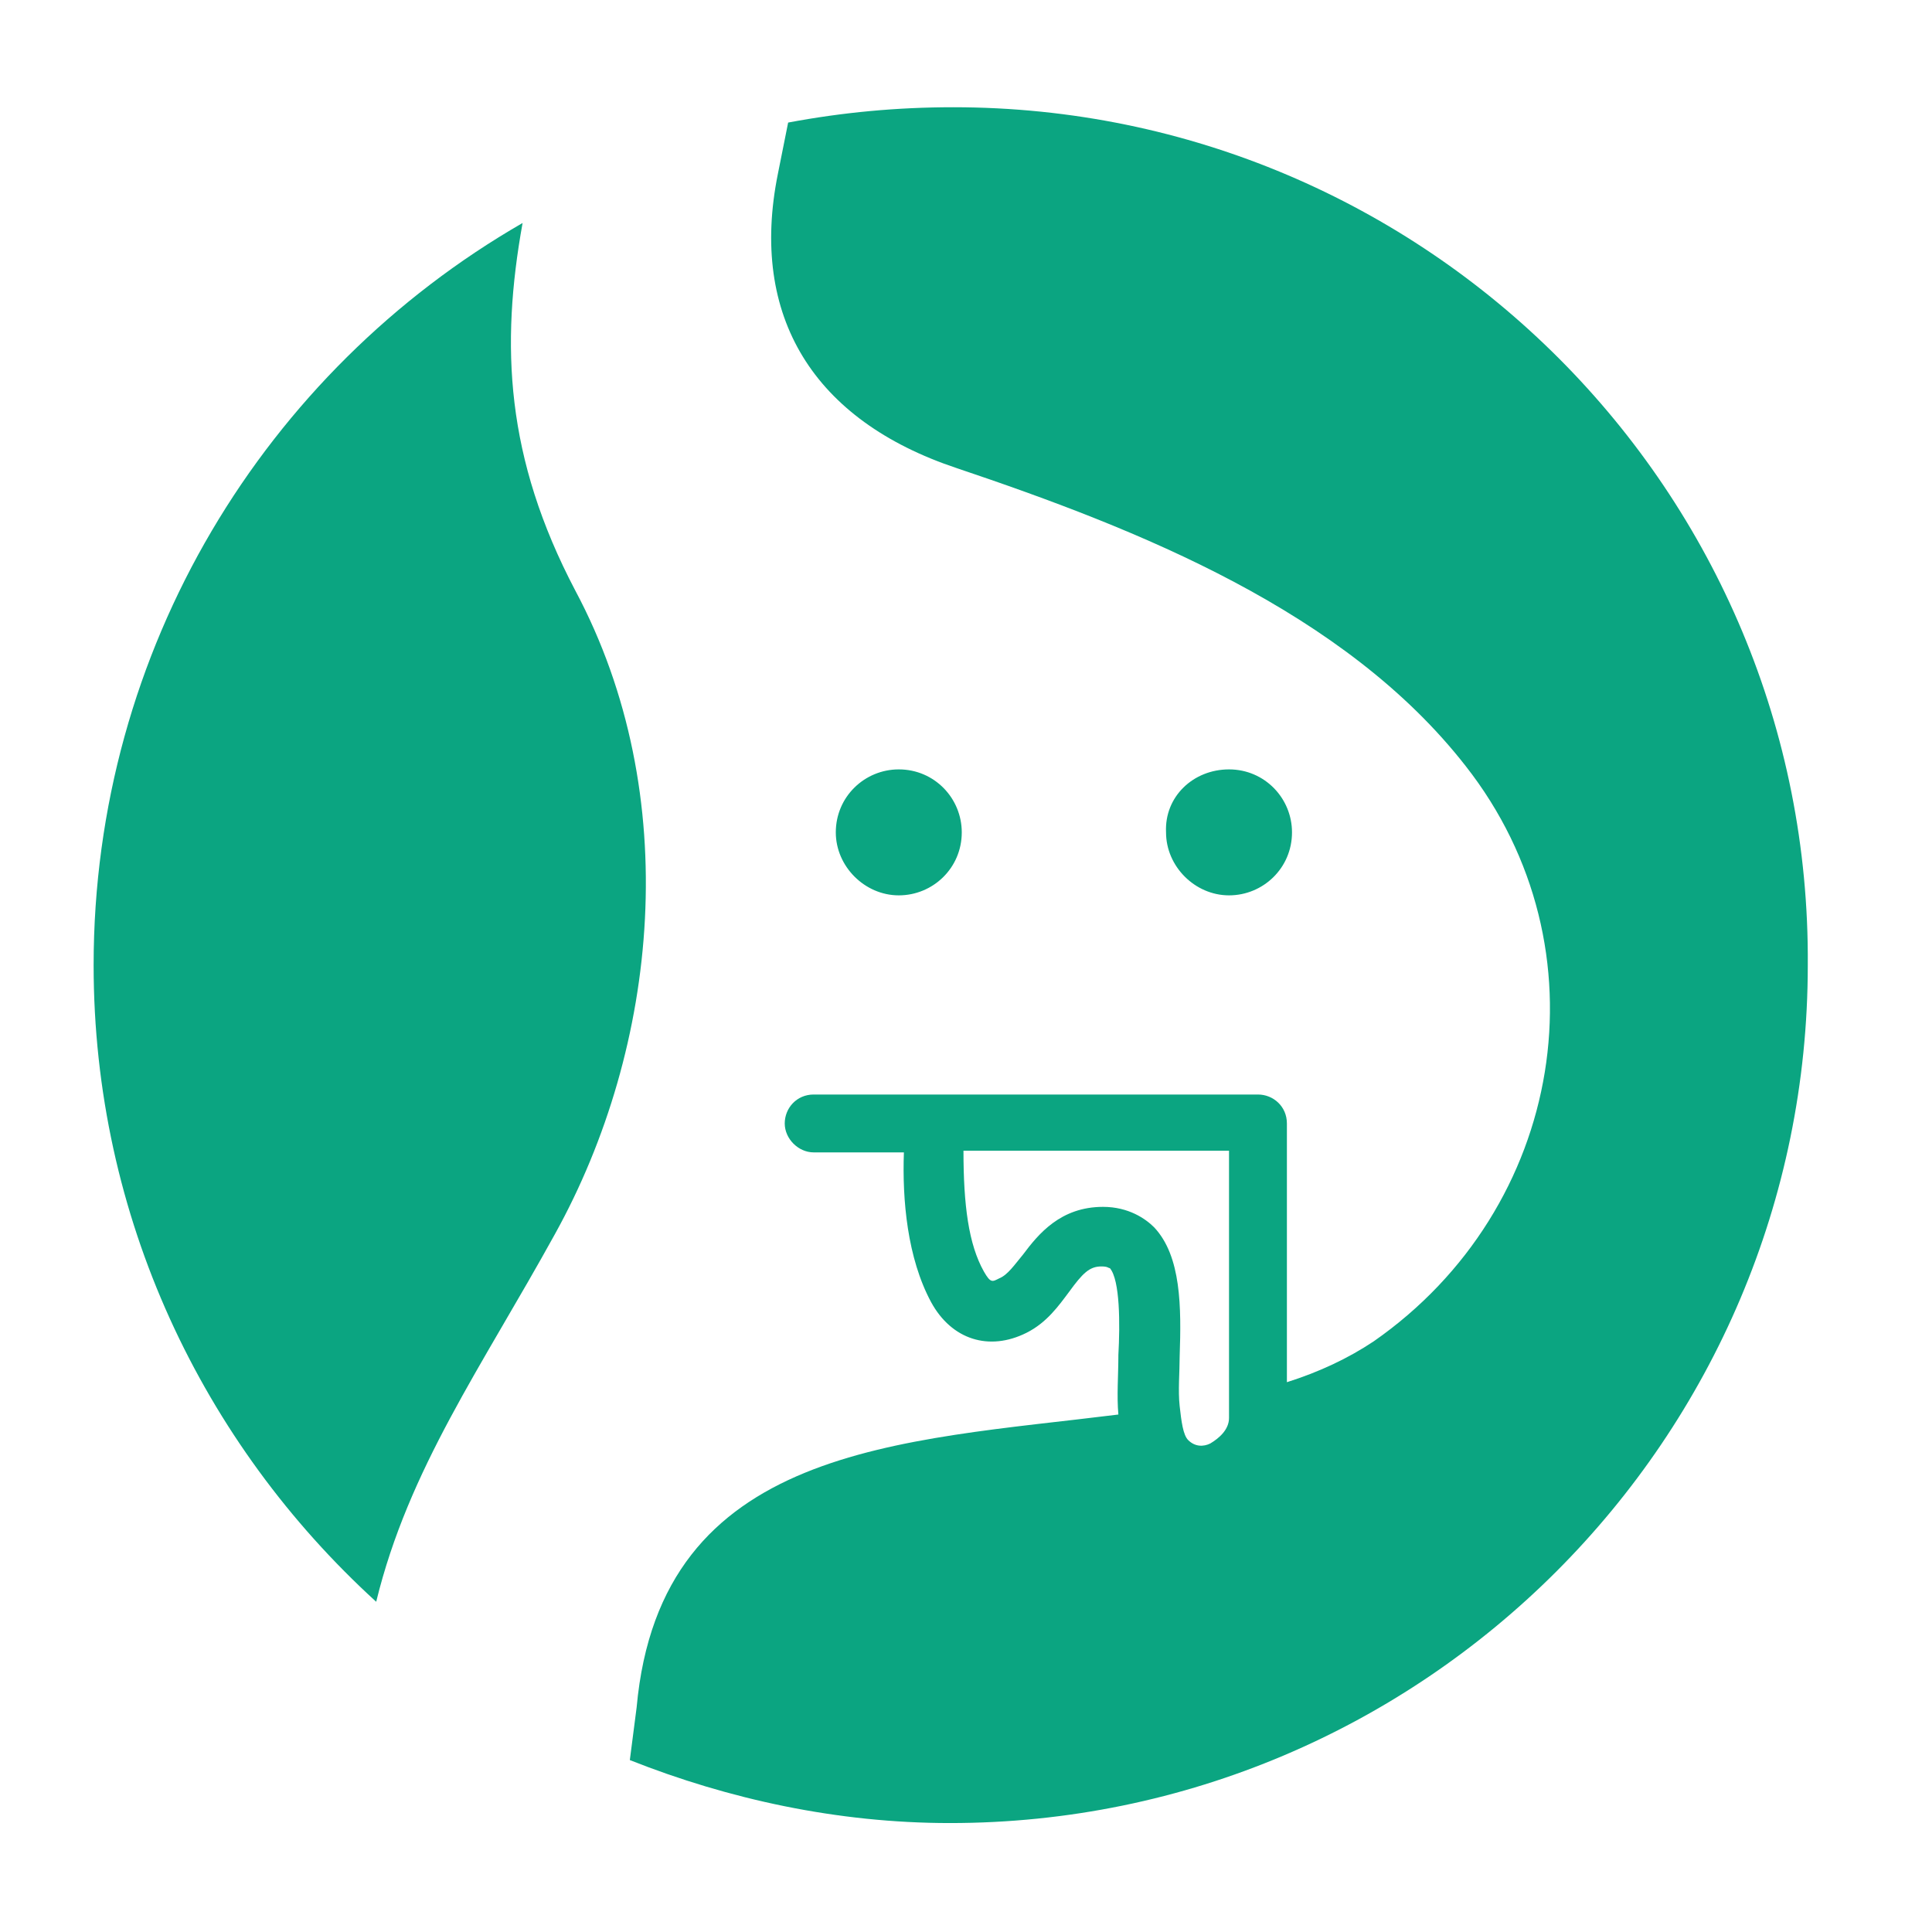
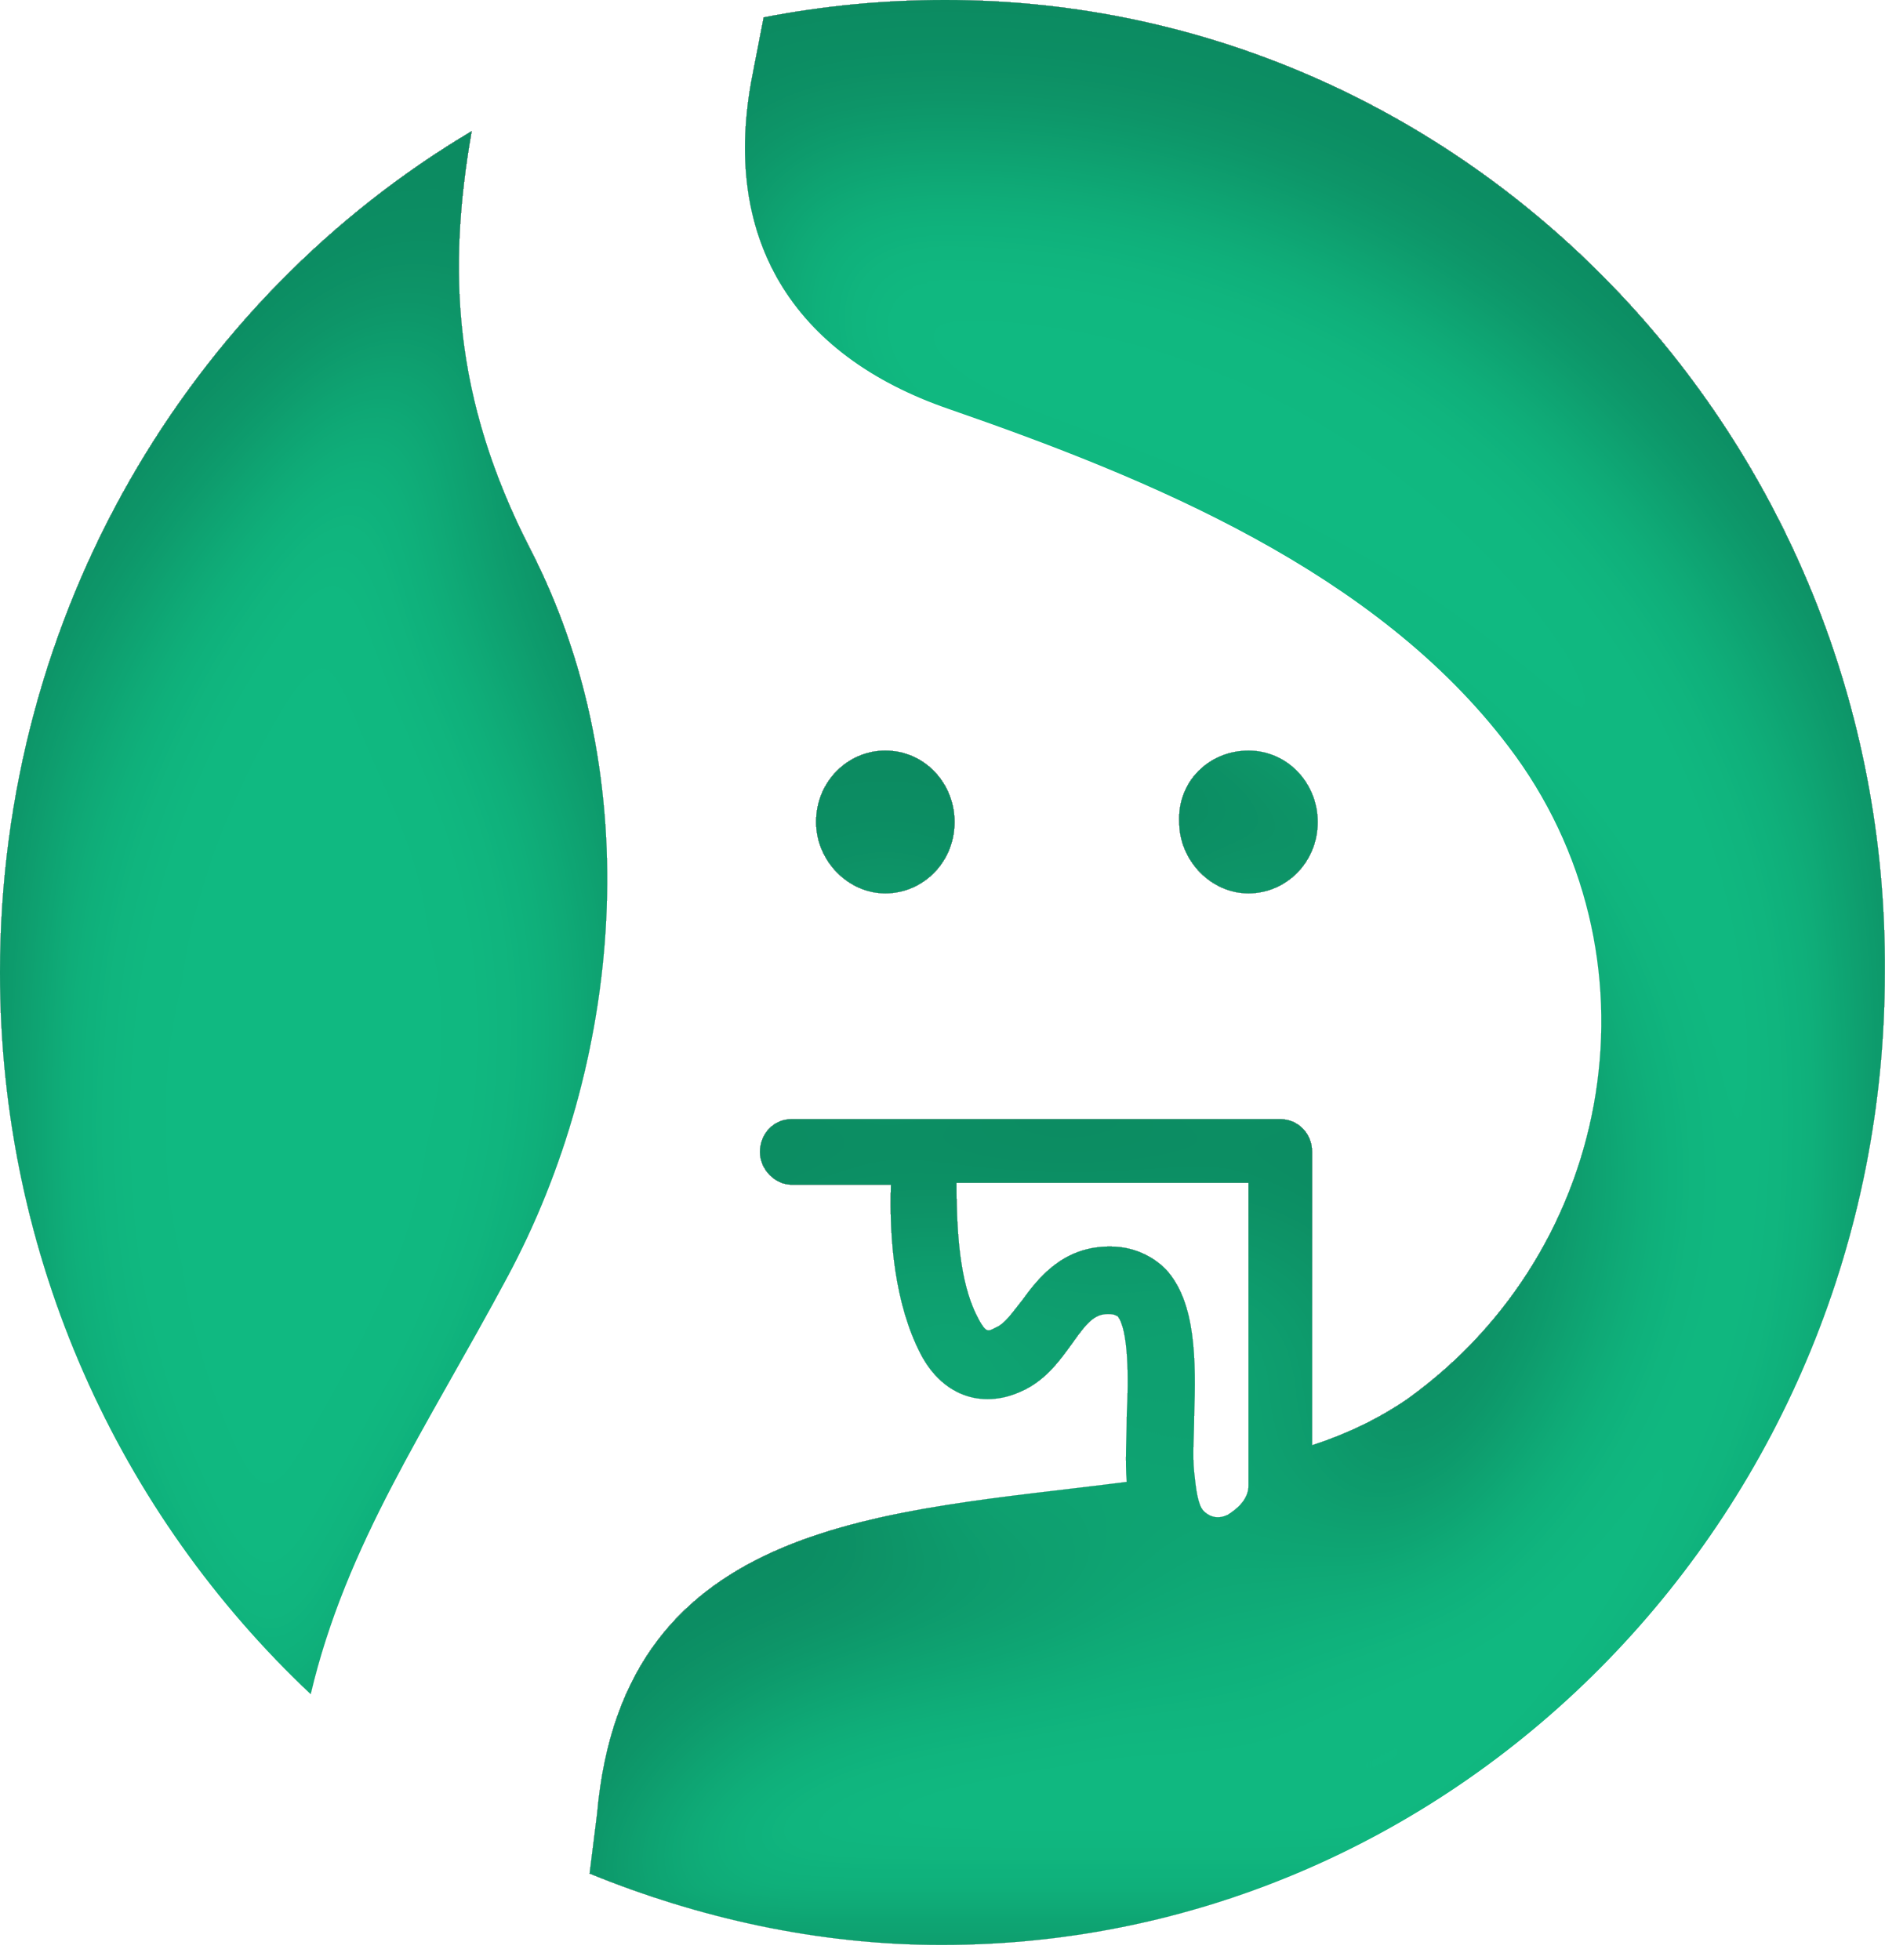
- <svg xmlns="http://www.w3.org/2000/svg" viewBox="0 0 111.9 113.5">
-   <path style="fill: #0ba581" d="M33.8,34.7c-4.1-7.8-4.4-14.4-3.1-21.6c-15.1,8.7-25.2,25-25.2,43.6c0,14.8,6.4,28.1,16.6,37.4  c1.9-7.8,6.2-13.8,10.5-21.6C38.7,61.5,40.2,46.7,33.8,34.7z M72.2,45.2c2.1,0,3.7,1.7,3.7,3.7c0,2.1-1.7,3.7-3.7,3.7  s-3.7-1.7-3.7-3.7C68.4,46.8,70.1,45.2,72.2,45.2z M52.8,45.2c2.1,0,3.7,1.7,3.7,3.7c0,2.1-1.7,3.7-3.7,3.7s-3.7-1.7-3.7-3.7  C49.1,46.8,50.8,45.2,52.8,45.2z M56,6.3c-3.3,0-6.5,0.3-9.7,0.9l-0.6,3c-1.7,8.4,2.1,14.5,10.5,17.3C66.9,31.1,79,35.9,86.1,45  c8.4,10.7,5.8,26-5.4,33.8c-1.5,1-3.2,1.8-5.1,2.4V66c0-1-0.8-1.7-1.7-1.7H47.8c-1,0-1.7,0.8-1.7,1.7s0.8,1.7,1.7,1.7h5.3  c-0.1,2.8,0.2,6.2,1.6,8.8c1.2,2.2,3.4,2.9,5.6,1.8c1.2-0.6,1.9-1.6,2.5-2.4c0.8-1.1,1.2-1.5,1.9-1.5c0.4,0,0.4,0.1,0.5,0.1  c0.6,0.7,0.6,3.3,0.5,5.1c0,1.2-0.1,2.4,0,3.5c-12.8,1.6-26.9,1.8-28.3,17.2l-0.4,3.1c5.8,2.3,12.2,3.7,18.8,3.7  c27.8,0,50.4-22.6,50.4-50.4C106.4,28.9,83.8,6.3,56,6.3z M72.2,82.1v1.2c0,0.7-0.6,1.2-1.1,1.5c-0.4,0.2-0.9,0.2-1.3-0.2  c-0.3-0.3-0.4-1.1-0.5-2c-0.1-0.9,0-2,0-2.9c0.1-2.9,0.1-5.9-1.5-7.6c-0.5-0.5-1.5-1.2-3-1.2c-2.5,0-3.8,1.6-4.7,2.8  c-0.5,0.6-0.9,1.2-1.4,1.4c-0.4,0.2-0.5,0.3-0.9-0.4c-0.9-1.6-1.2-3.9-1.2-7.1h15.6V82.1z" />
+ <svg xmlns="http://www.w3.org/2000/svg" width="50" height="52" viewBox="0 0 50 52" fill="none">
+   <g filter="url(#filter0_i_179_2110)">
+     <path d="M14.052 14.539C12.016 10.546 11.867 7.167 12.512 3.481C5.015 7.935 0 16.279 0 25.801C0 33.377 3.178 40.186 8.242 44.947C9.186 40.953 11.321 37.882 13.456 33.889C16.484 28.258 17.229 20.681 14.052 14.539ZM33.118 19.914C34.16 19.914 34.955 20.784 34.955 21.808C34.955 22.883 34.111 23.702 33.118 23.702C32.125 23.702 31.281 22.832 31.281 21.808C31.231 20.733 32.075 19.914 33.118 19.914ZM23.485 19.914C24.528 19.914 25.322 20.784 25.322 21.808C25.322 22.883 24.478 23.702 23.485 23.702C22.492 23.702 21.648 22.832 21.648 21.808C21.648 20.733 22.492 19.914 23.485 19.914ZM25.074 0C23.436 0 21.847 0.154 20.258 0.461L19.96 1.996C19.116 6.297 21.003 9.419 25.174 10.853C30.486 12.696 36.494 15.153 40.019 19.811C44.19 25.289 42.899 33.121 37.338 37.114C36.593 37.626 35.749 38.036 34.806 38.343V30.562C34.806 30.05 34.409 29.691 33.962 29.691H21.003C20.506 29.691 20.159 30.101 20.159 30.562C20.159 31.022 20.556 31.432 21.003 31.432H23.634C23.585 32.865 23.734 34.606 24.429 35.937C25.024 37.063 26.117 37.421 27.209 36.858C27.805 36.551 28.153 36.039 28.451 35.63C28.848 35.066 29.046 34.862 29.394 34.862C29.593 34.862 29.593 34.913 29.642 34.913C29.94 35.271 29.94 36.602 29.89 37.524C29.89 38.138 29.841 38.752 29.89 39.315C23.535 40.134 16.534 40.237 15.839 48.12L15.64 49.707C18.52 50.885 21.698 51.601 24.975 51.601C38.778 51.601 49.999 40.032 49.999 25.801C50.099 11.569 38.877 0 25.074 0ZM33.118 38.803V39.418C33.118 39.776 32.82 40.032 32.572 40.186C32.373 40.288 32.125 40.288 31.926 40.083C31.777 39.93 31.727 39.52 31.678 39.059C31.628 38.599 31.678 38.036 31.678 37.575C31.727 36.09 31.727 34.554 30.933 33.684C30.685 33.428 30.188 33.07 29.444 33.07C28.202 33.07 27.557 33.889 27.11 34.503C26.862 34.81 26.663 35.118 26.415 35.22C26.216 35.322 26.166 35.374 25.968 35.015C25.521 34.196 25.372 33.019 25.372 31.381H33.118V38.803Z" fill="#10B981" />
+   </g>
+   <defs>
+     <filter id="filter0_i_179_2110" x="0" y="0" width="50" height="55.601" filterUnits="userSpaceOnUse" color-interpolation-filters="sRGB">
+       <feFlood flood-opacity="0" result="BackgroundImageFix" />
+       <feBlend mode="normal" in="SourceGraphic" in2="BackgroundImageFix" result="shape" />
+       <feColorMatrix in="SourceAlpha" type="matrix" values="0 0 0 0 0 0 0 0 0 0 0 0 0 0 0 0 0 0 127 0" result="hardAlpha" />
+       <feOffset dy="4" />
+       <feGaussianBlur stdDeviation="2" />
+       <feComposite in2="hardAlpha" operator="arithmetic" k2="-1" k3="1" />
+       <feColorMatrix type="matrix" values="0 0 0 0 0 0 0 0 0 0 0 0 0 0 0 0 0 0 0.25 0" />
+       <feBlend mode="normal" in2="shape" result="effect1_innerShadow_179_2110" />
+     </filter>
+   </defs>
</svg>
